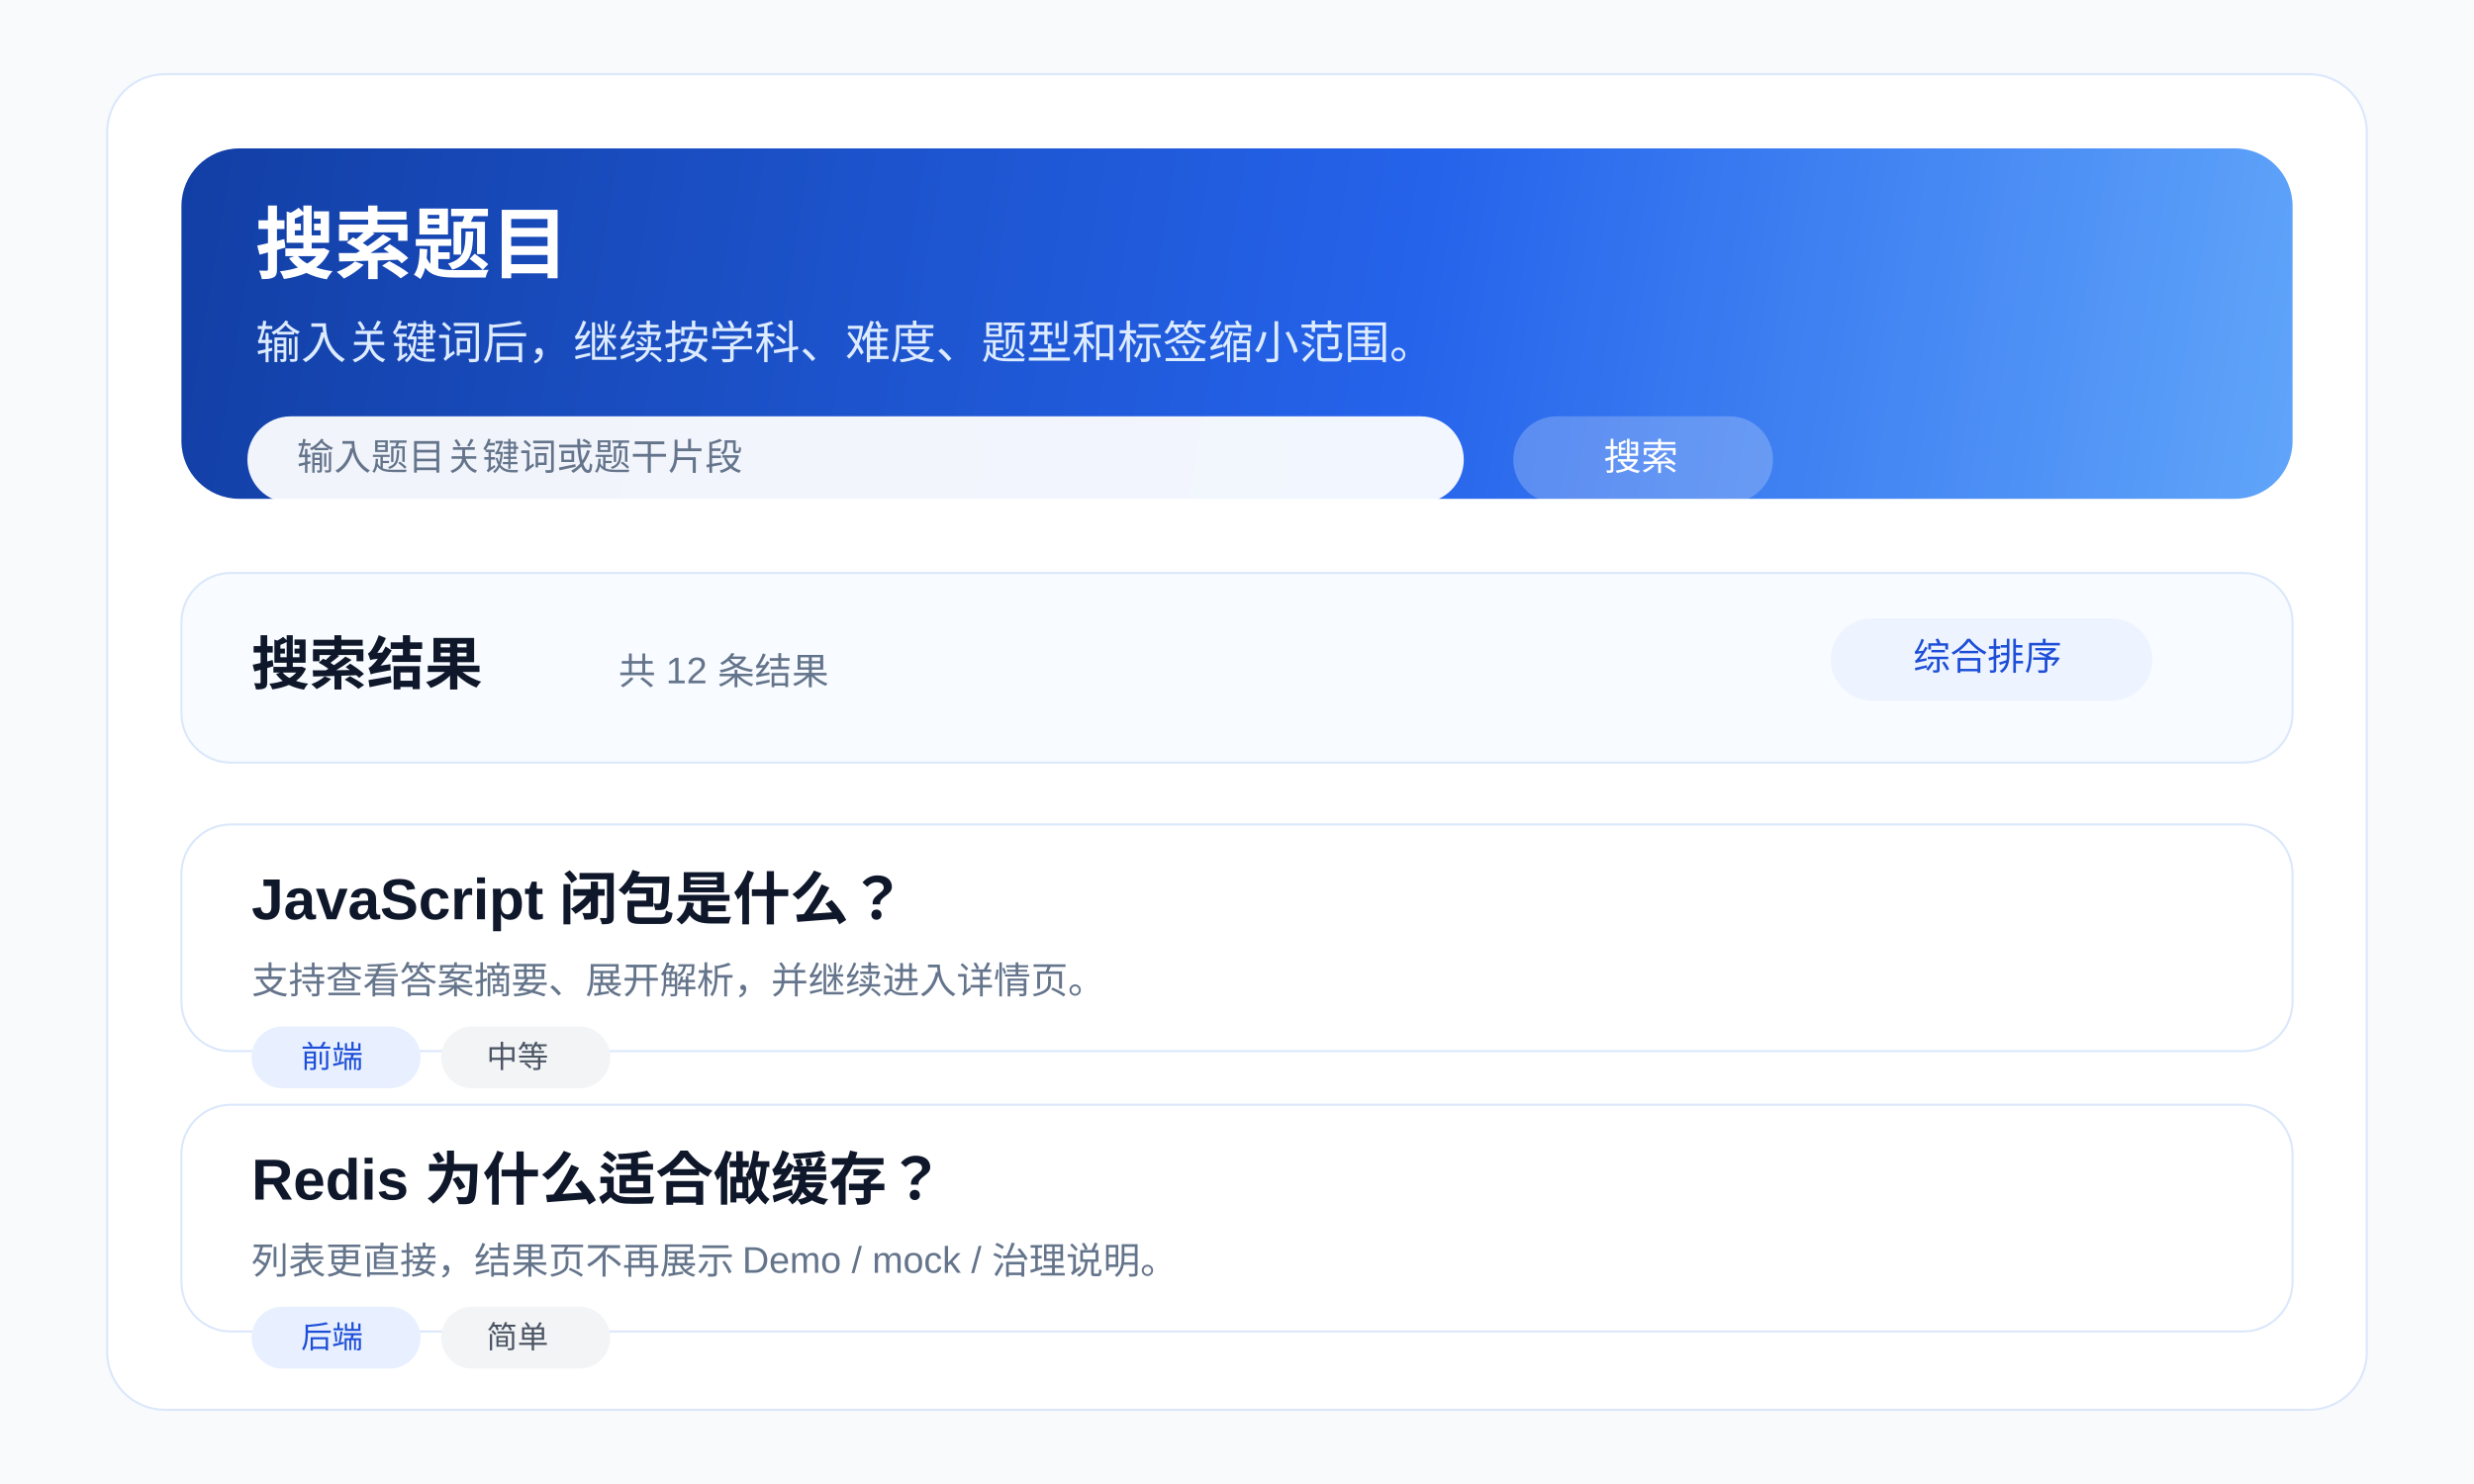
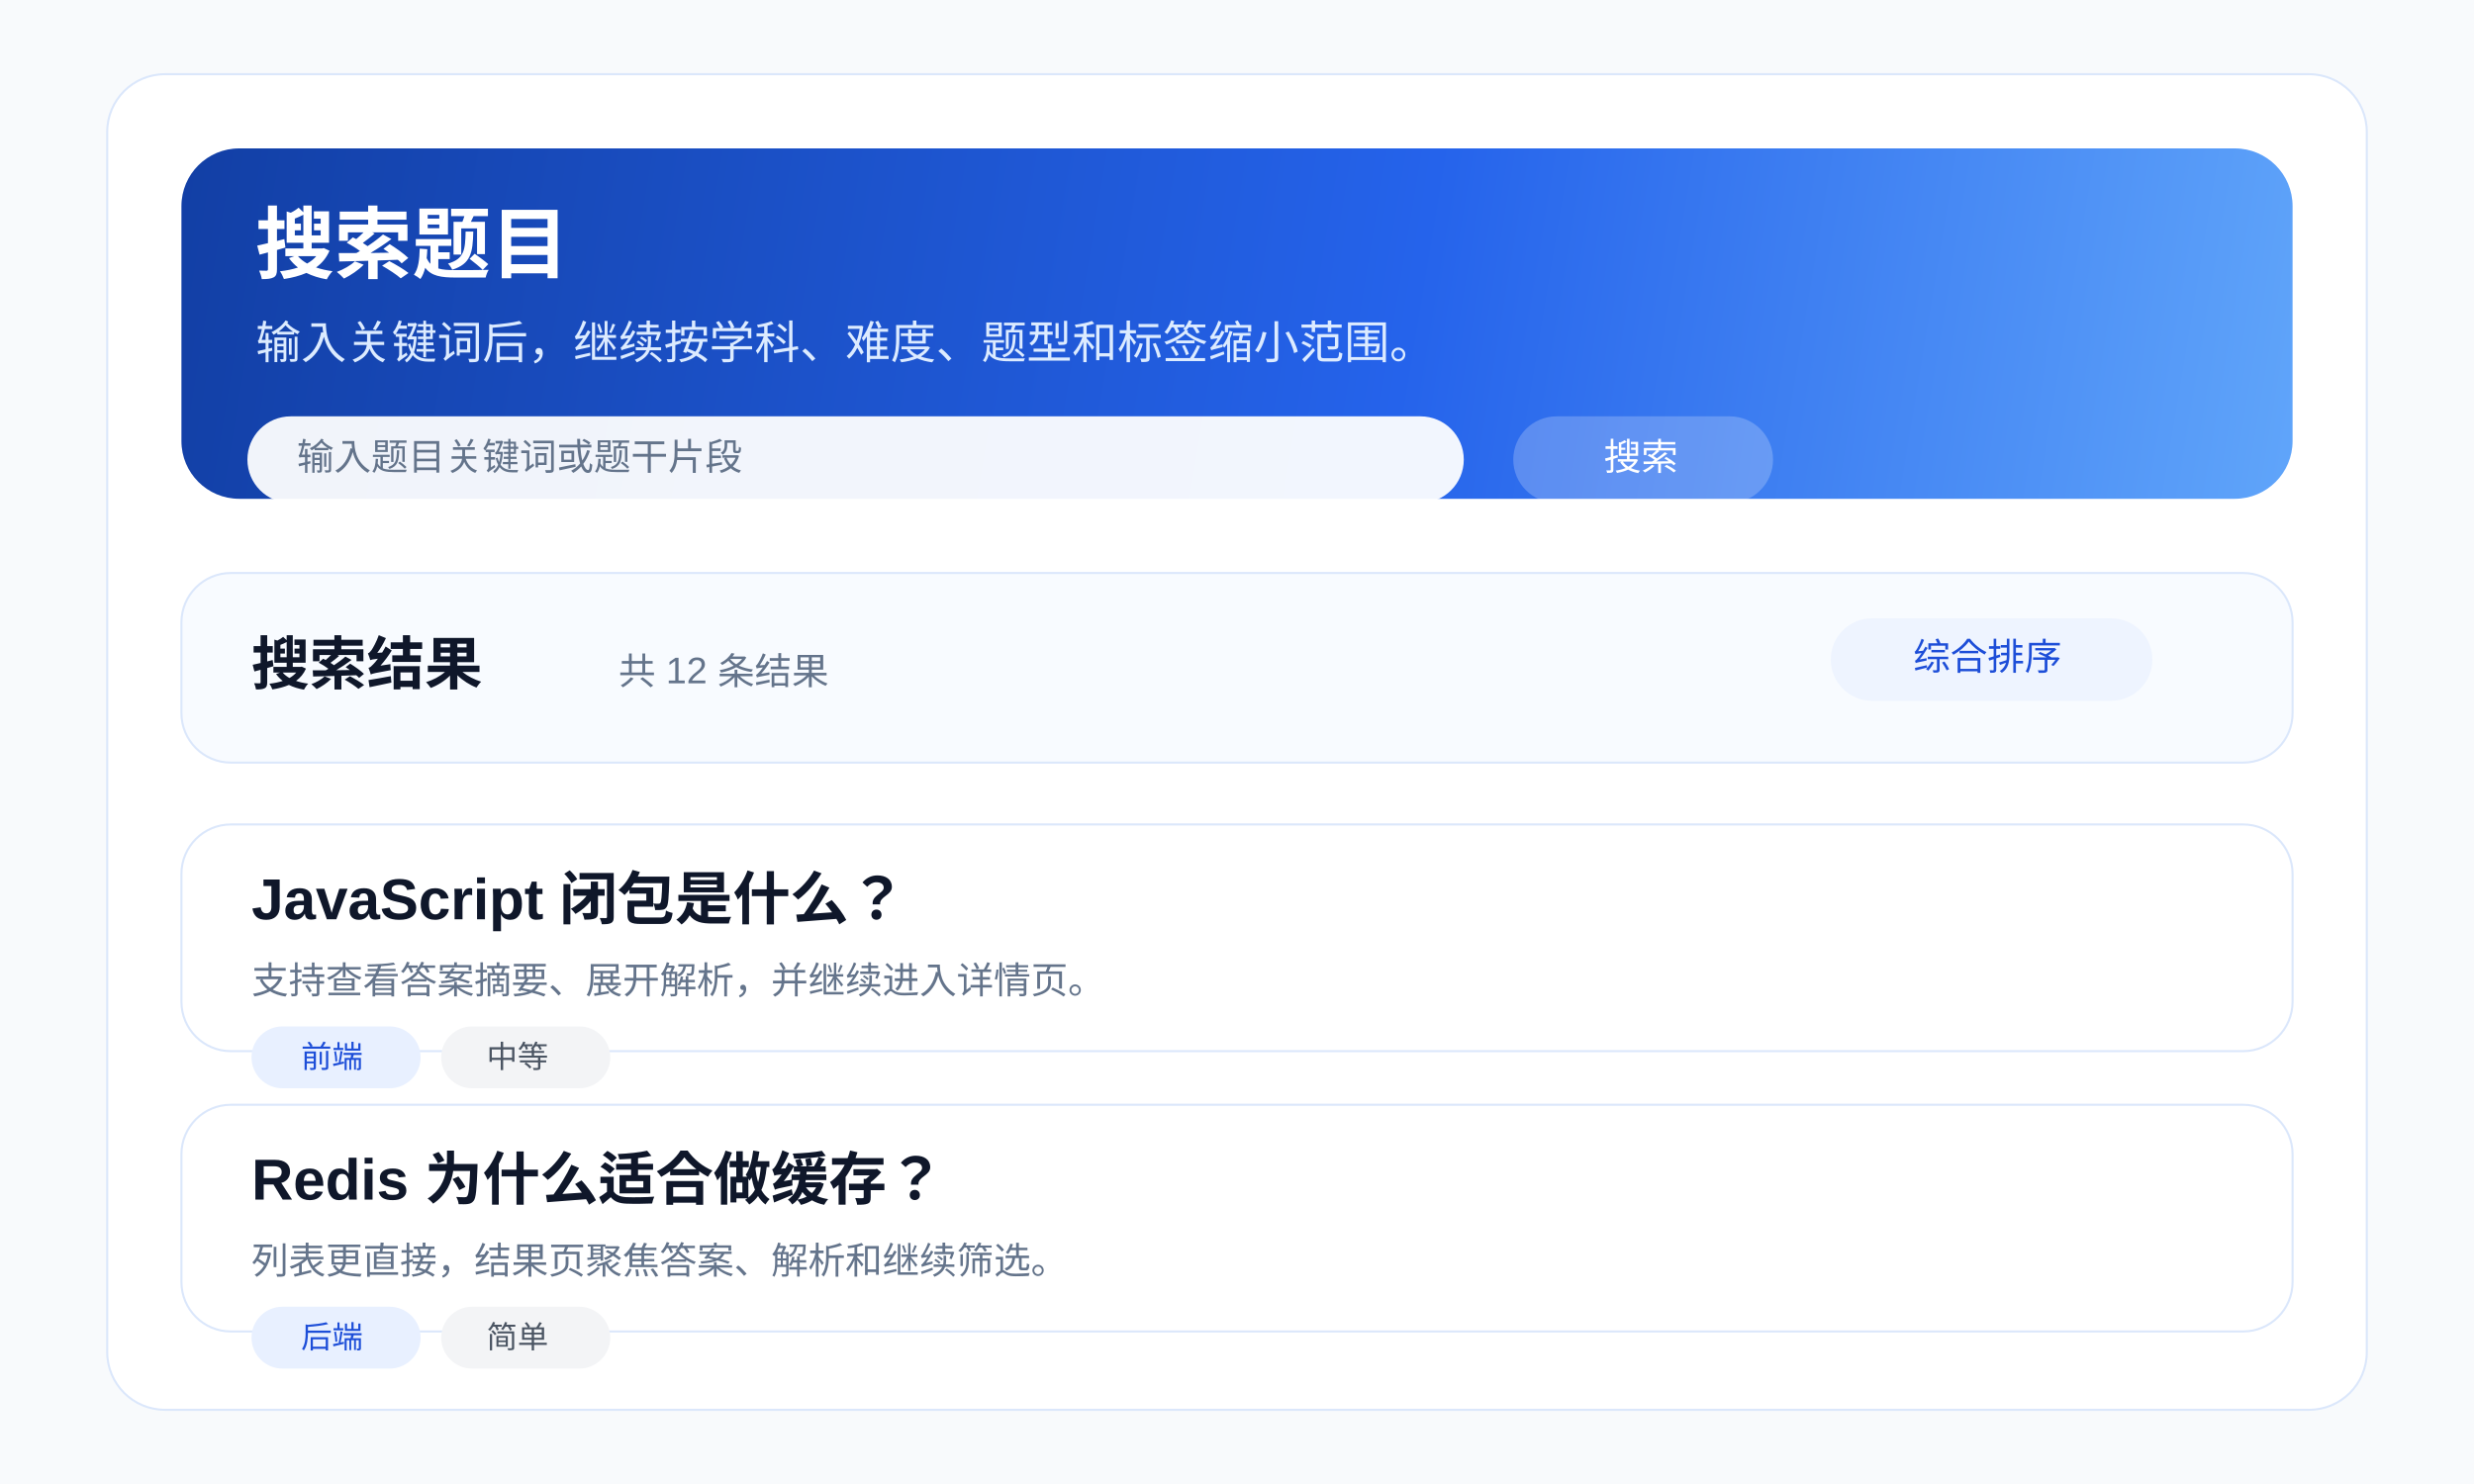
<svg xmlns="http://www.w3.org/2000/svg" width="1200" height="720" viewBox="0 0 1200 720" fill="none">
  <rect width="1200" height="720" fill="#F8FAFC" />
  <rect x="52" y="36" width="1096" height="648" rx="28" fill="#FFFFFF" stroke="#DBE7FB" />
  <rect x="88" y="72" width="1024" height="170" rx="28" fill="url(#g2)" />
  <text x="124" y="132" fill="white" font-size="38" font-family="Arial" font-weight="700">搜索题目</text>
  <text x="124" y="174" fill="#DCEBFF" font-size="22" font-family="Arial">输入关键词后，继续按学科、难度、题型和标签缩小范围。</text>
  <rect x="120" y="202" width="590" height="42" rx="21" fill="rgba(255,255,255,0.94)" />
  <text x="144" y="228" fill="#64748B" font-size="18" font-family="Arial">输入题目关键词或题干片段</text>
  <rect x="734" y="202" width="126" height="42" rx="21" fill="#FFFFFF" fill-opacity="0.22" />
  <text x="778" y="228" fill="white" font-size="18" font-family="Arial">搜索</text>
  <rect x="88" y="278" width="1024" height="92" rx="24" fill="#F8FBFF" stroke="#DBE7FB" />
  <text x="122" y="332" fill="#0F172A" font-size="28" font-family="Arial" font-weight="700">搜索结果</text>
  <text x="300" y="332" fill="#64748B" font-size="18" font-family="Arial">共 12 条结果</text>
  <rect x="888" y="300" width="156" height="40" rx="20" fill="#EEF4FF" />
  <text x="928" y="325" fill="#1D4ED8" font-size="18" font-family="Arial">综合排序</text>
  <rect x="88" y="400" width="1024" height="110" rx="24" fill="#FFFFFF" stroke="#DBE7FB" />
  <text x="122" y="446" fill="#0F172A" font-size="28" font-family="Arial" font-weight="700">JavaScript 闭包是什么？</text>
  <text x="122" y="482" fill="#64748B" font-size="18" font-family="Arial">支持查看答案摘要、展开解析，并继续进入详情页。</text>
  <rect x="122" y="498" width="82" height="30" rx="15" fill="#E8F0FF" />
  <text x="146" y="518" fill="#1D4ED8" font-size="15" font-family="Arial">前端</text>
  <rect x="214" y="498" width="82" height="30" rx="15" fill="#F3F4F6" />
  <text x="236" y="518" fill="#4B5563" font-size="15" font-family="Arial">中等</text>
  <rect x="88" y="536" width="1024" height="110" rx="24" fill="#FFFFFF" stroke="#DBE7FB" />
  <text x="122" y="582" fill="#0F172A" font-size="28" font-family="Arial" font-weight="700">Redis 为什么适合做缓存？</text>
-   <text x="122" y="618" fill="#64748B" font-size="18" font-family="Arial">列表更直接，结果页不再展示 Demo / mock / 治理说明。</text>
+   <text x="122" y="618" fill="#64748B" font-size="18" font-family="Arial">列表更直接，结果页聚焦答案、解析和继续筛选。</text>
  <rect x="122" y="634" width="82" height="30" rx="15" fill="#E8F0FF" />
  <text x="146" y="654" fill="#1D4ED8" font-size="15" font-family="Arial">后端</text>
  <rect x="214" y="634" width="82" height="30" rx="15" fill="#F3F4F6" />
  <text x="236" y="654" fill="#4B5563" font-size="15" font-family="Arial">简单</text>
  <defs>
    <linearGradient id="g2" x1="88" y1="72" x2="1112" y2="242" gradientUnits="userSpaceOnUse">
      <stop stop-color="#123FA5" />
      <stop offset="0.58" stop-color="#2563EB" />
      <stop offset="1" stop-color="#60A5FA" />
    </linearGradient>
  </defs>
</svg>
